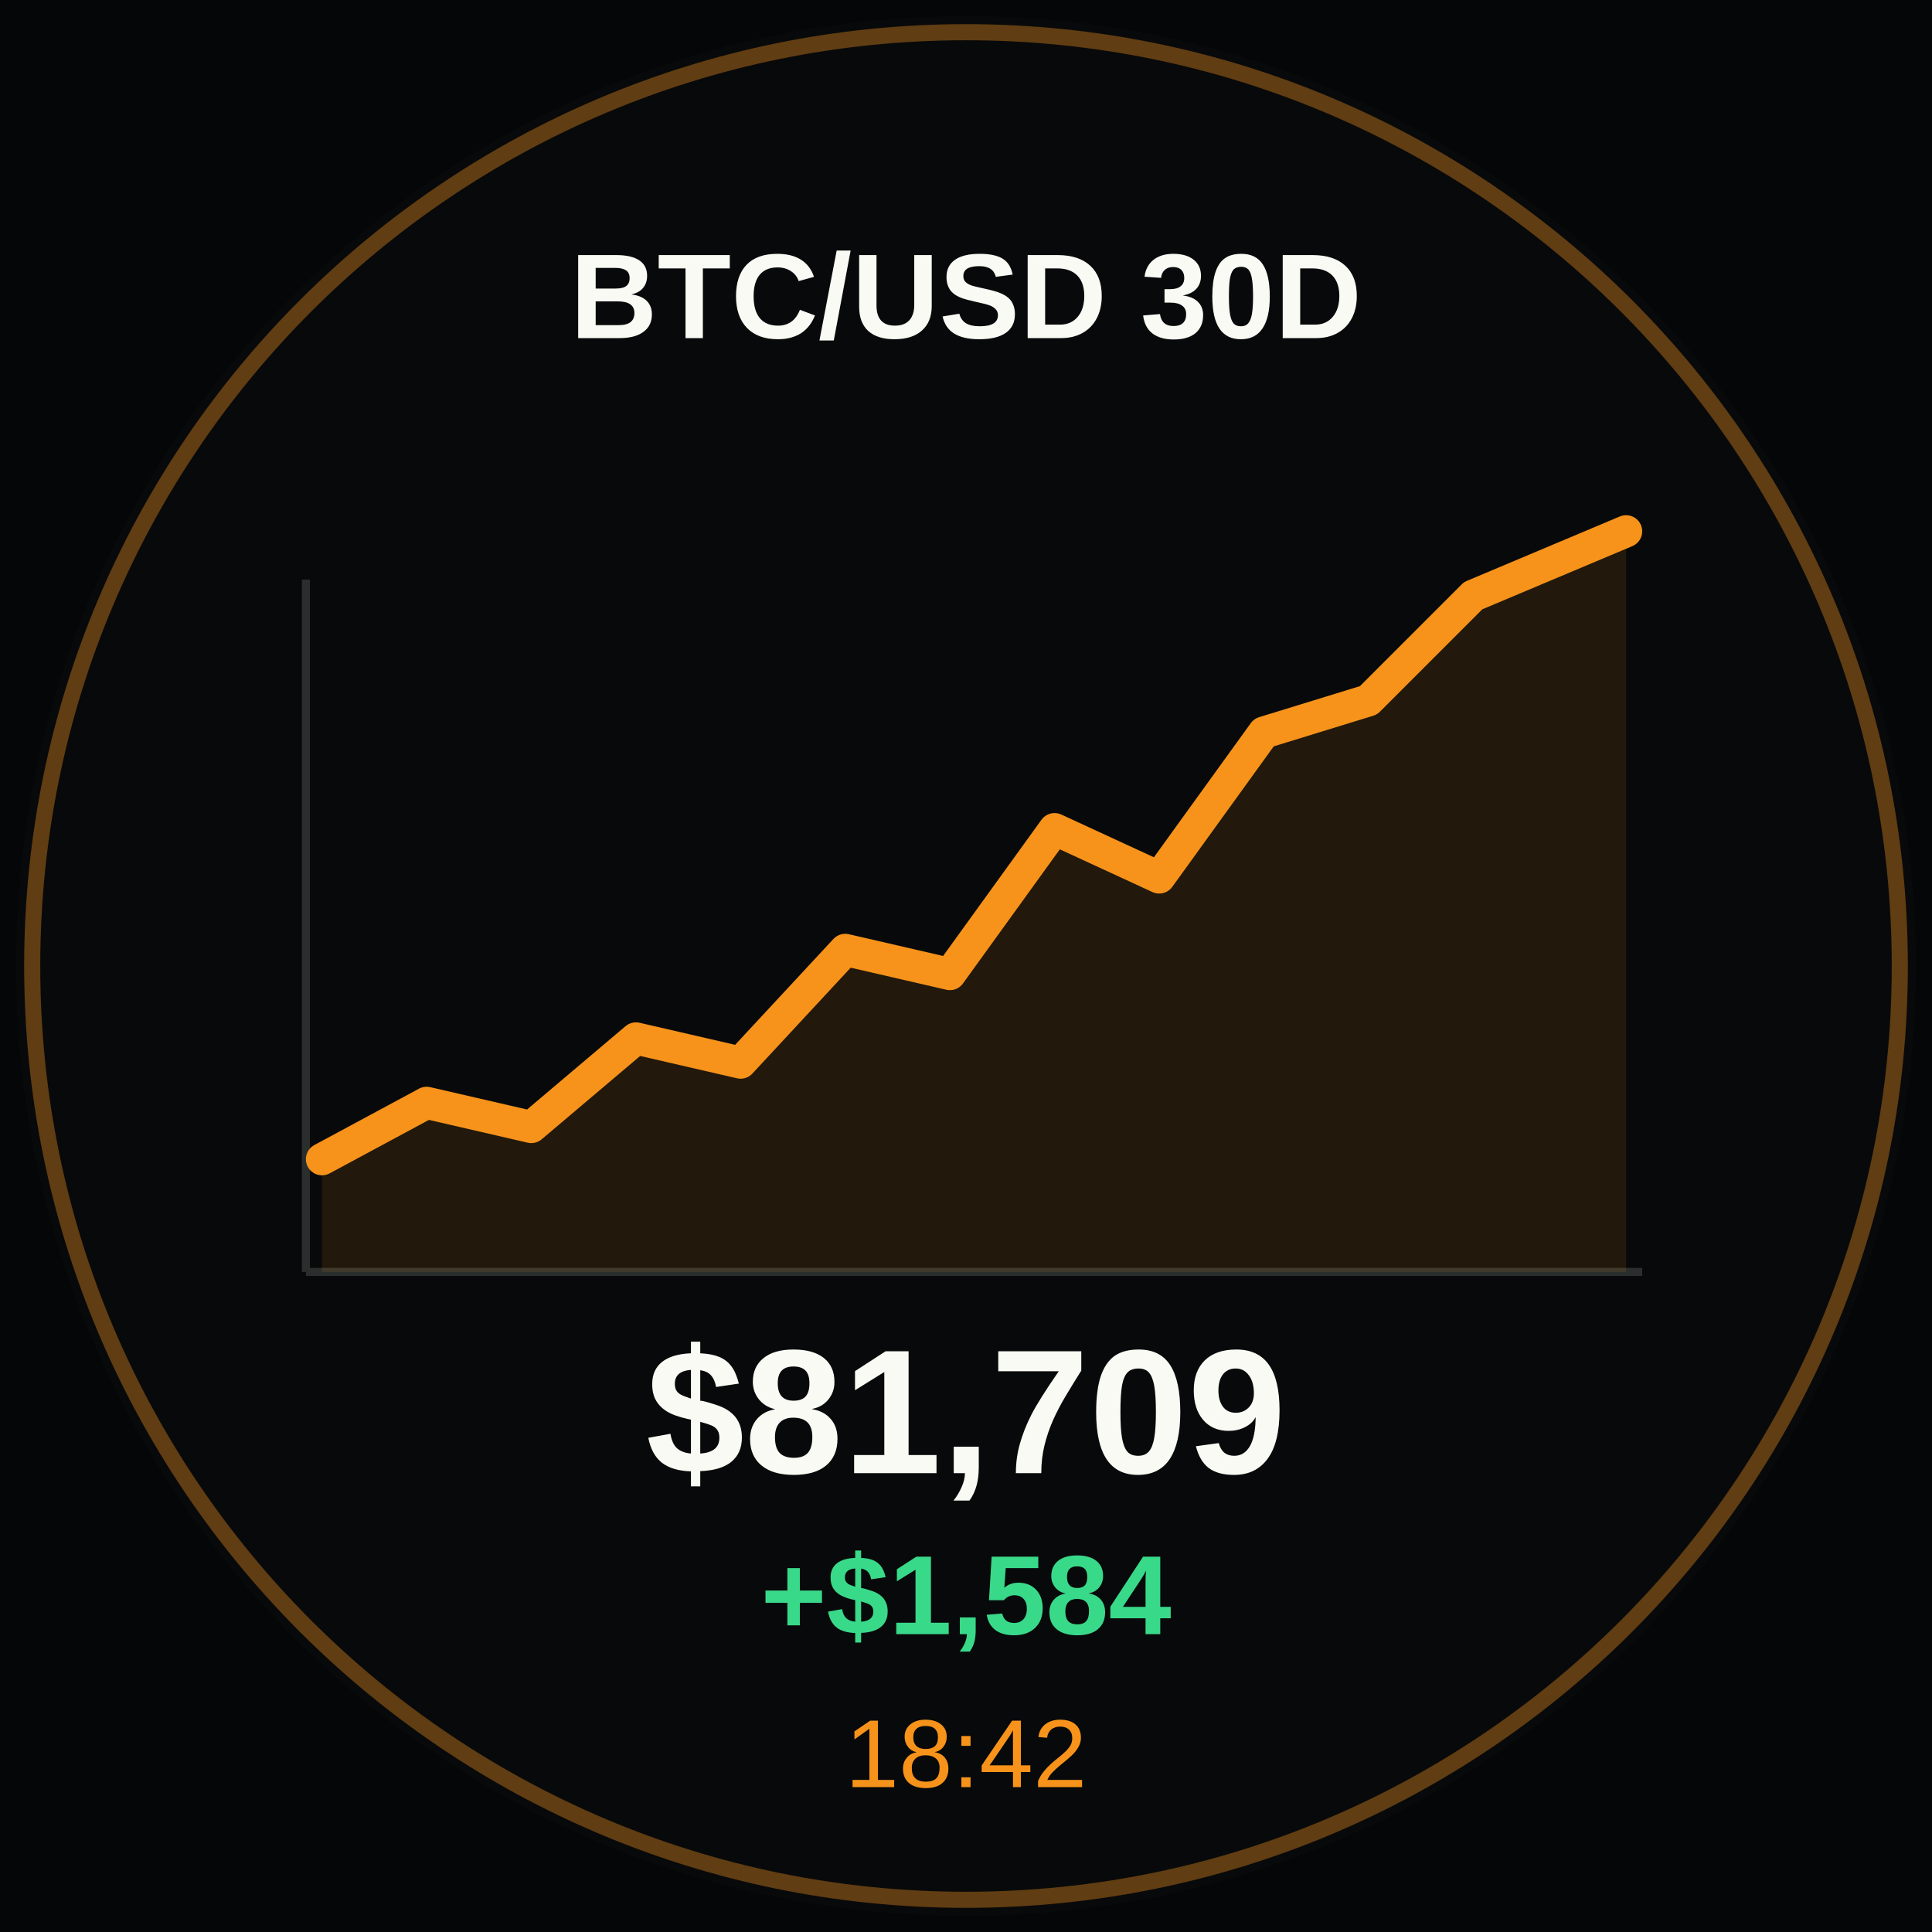
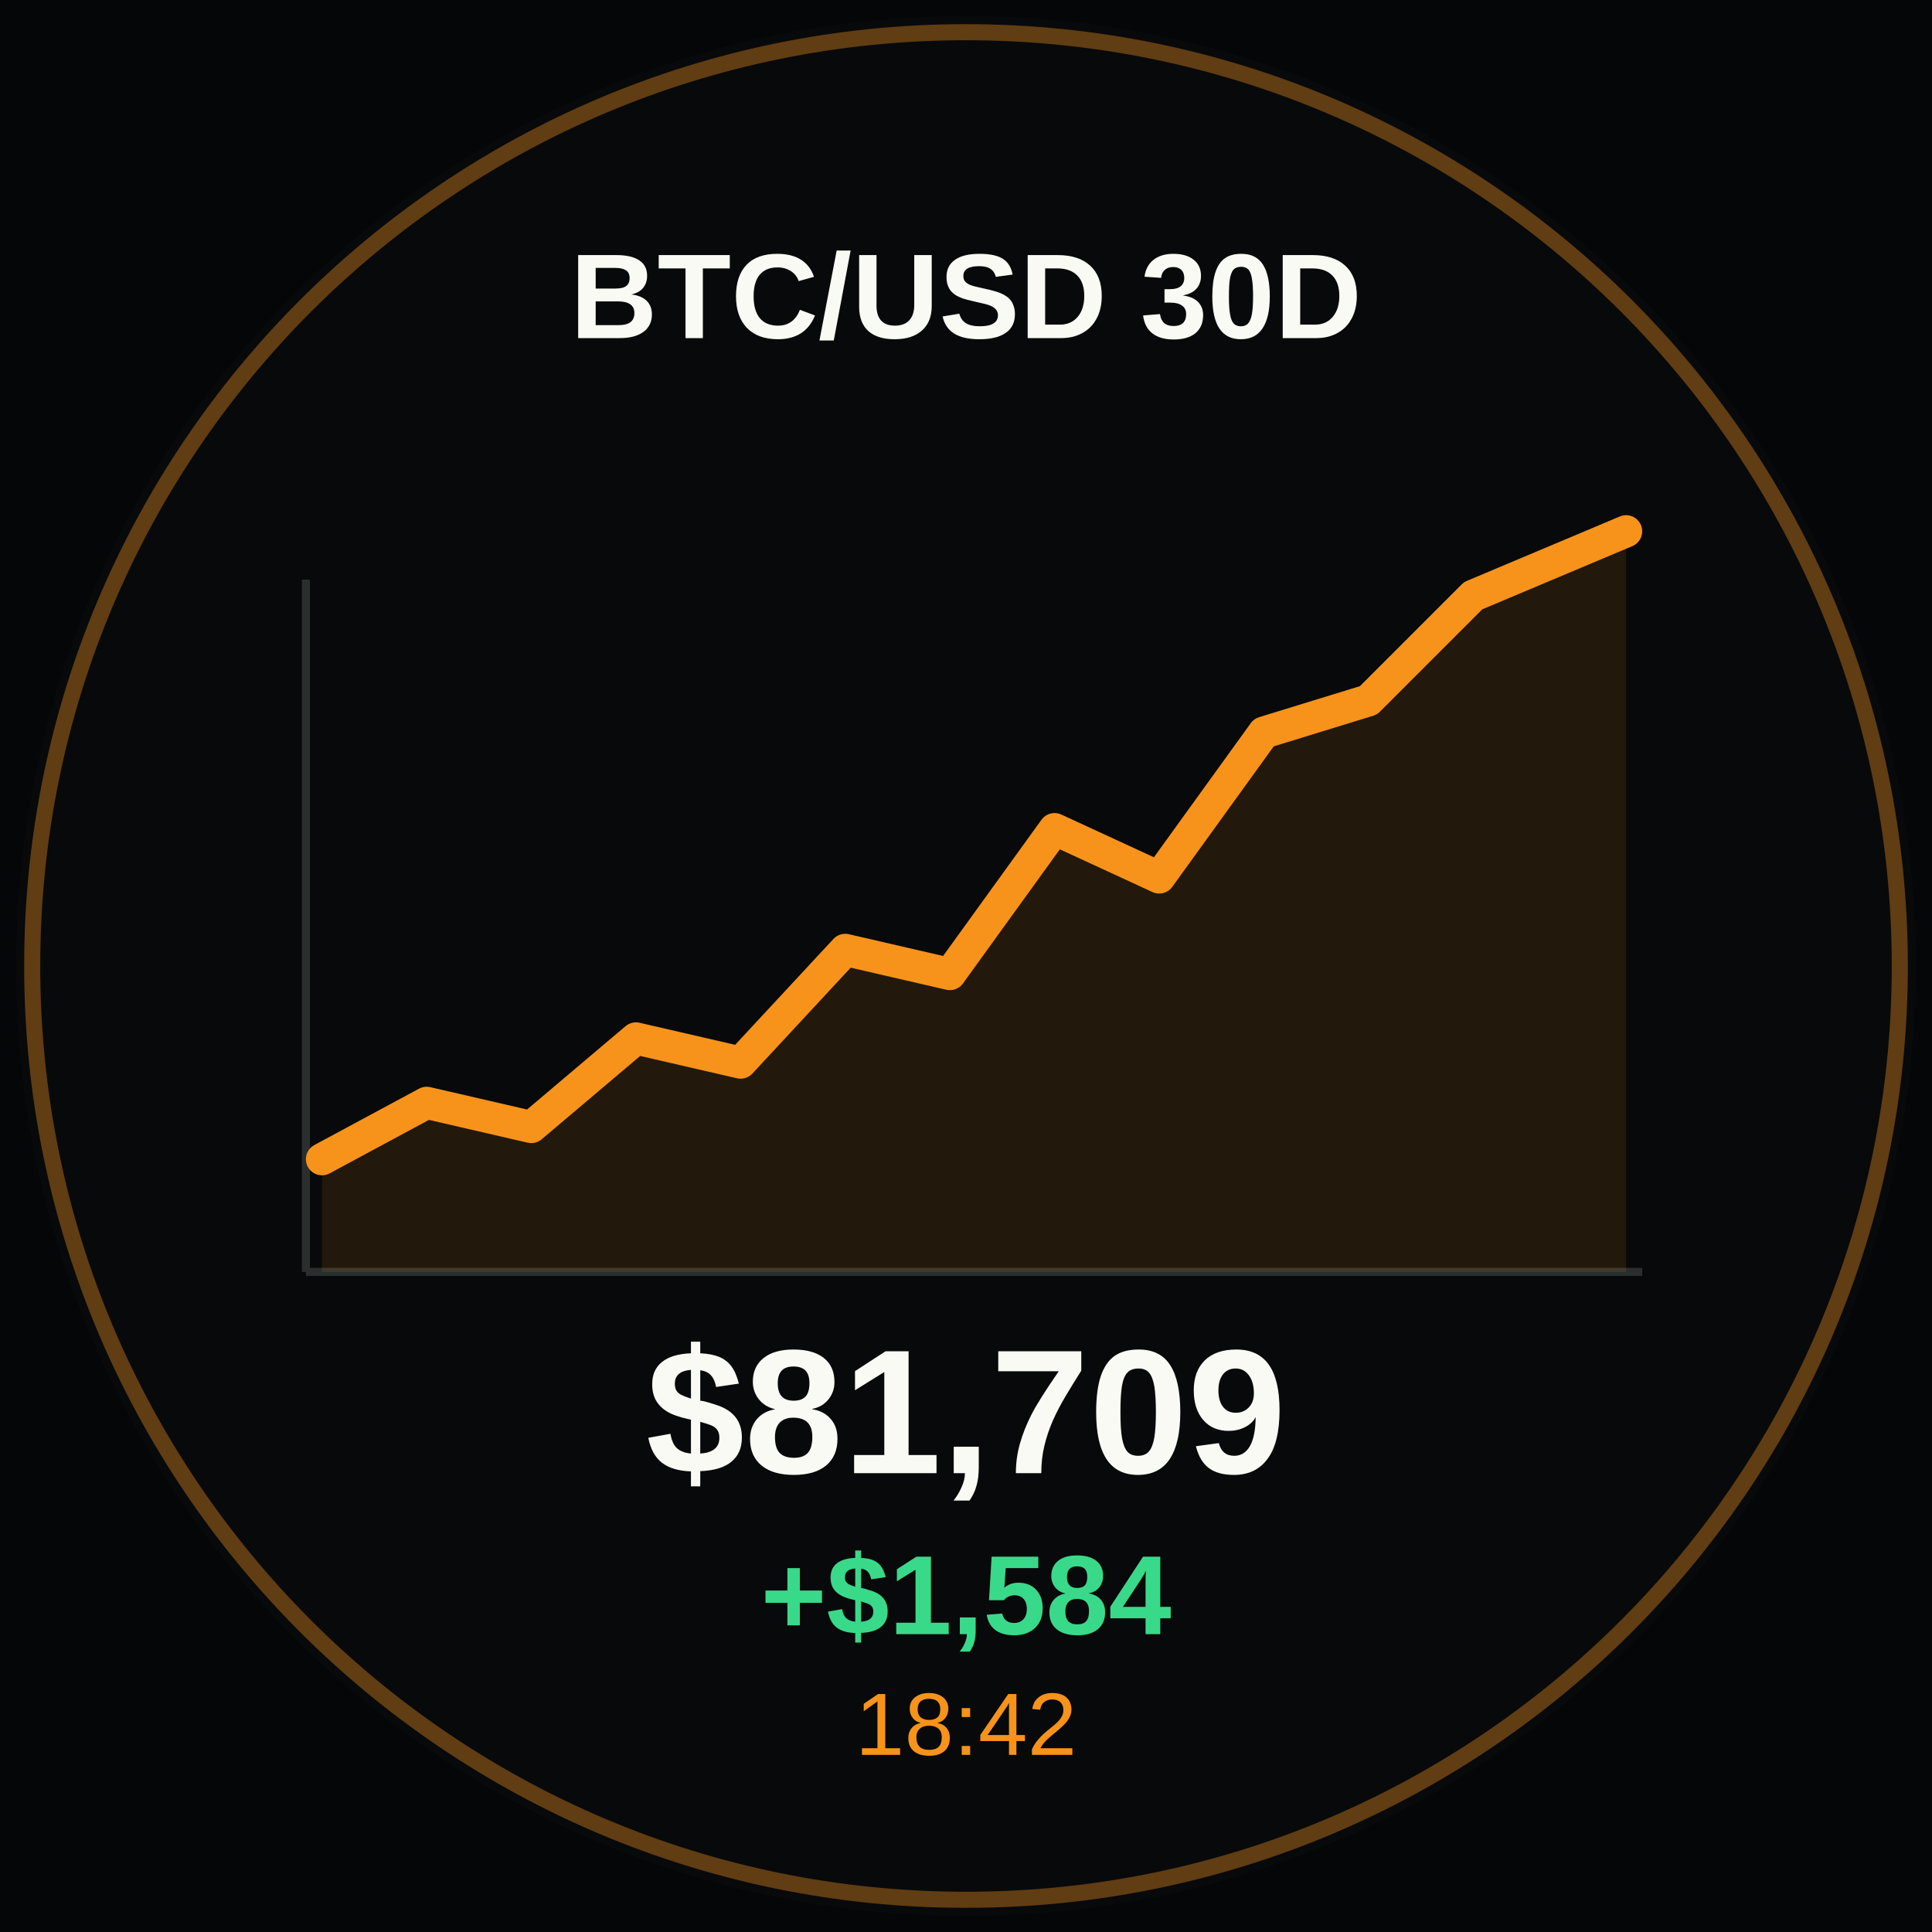
<svg xmlns="http://www.w3.org/2000/svg" width="240" height="240" viewBox="0 0 240 240" role="img" aria-label="BTC chart screen">
  <rect width="240" height="240" fill="#050607" />
  <circle cx="120" cy="120" r="118" fill="#08090a" />
  <circle cx="120" cy="120" r="116" fill="none" stroke="#603d12" stroke-width="2" />
  <text x="120" y="42" fill="#fafaf4" font-family="Arial, sans-serif" font-size="15" font-weight="700" text-anchor="middle">BTC/USD 30D</text>
  <line x1="38" y1="72" x2="38" y2="158" stroke="#2a2f2d" stroke-width="1" />
  <line x1="38" y1="158" x2="204" y2="158" stroke="#2a2f2d" stroke-width="1" />
  <path d="M40 144 L53 137 L66 140 L79 129 L92 132 L105 118 L118 121 L131 103 L144 109 L157 91 L170 87 L183 74 L202 66" fill="none" stroke="#f7931a" stroke-width="4" stroke-linecap="round" stroke-linejoin="round" />
  <path d="M40 144 L53 137 L66 140 L79 129 L92 132 L105 118 L118 121 L131 103 L144 109 L157 91 L170 87 L183 74 L202 66 L202 158 L40 158 Z" fill="#f7931a" opacity=".11" />
  <text x="120" y="183" fill="#fafaf4" font-family="Arial, sans-serif" font-size="22" font-weight="700" text-anchor="middle">$81,709</text>
  <text x="120" y="203" fill="#39d98a" font-family="Arial, sans-serif" font-size="14" font-weight="700" text-anchor="middle">+$1,584</text>
-   <text x="120" y="222" fill="#f7931a" font-family="Arial, sans-serif" font-size="12" text-anchor="middle">18:42</text>
+   <text x="120" y="218" fill="#f7931a" font-family="Arial, sans-serif" font-size="11" text-anchor="middle">18:42</text>
</svg>
